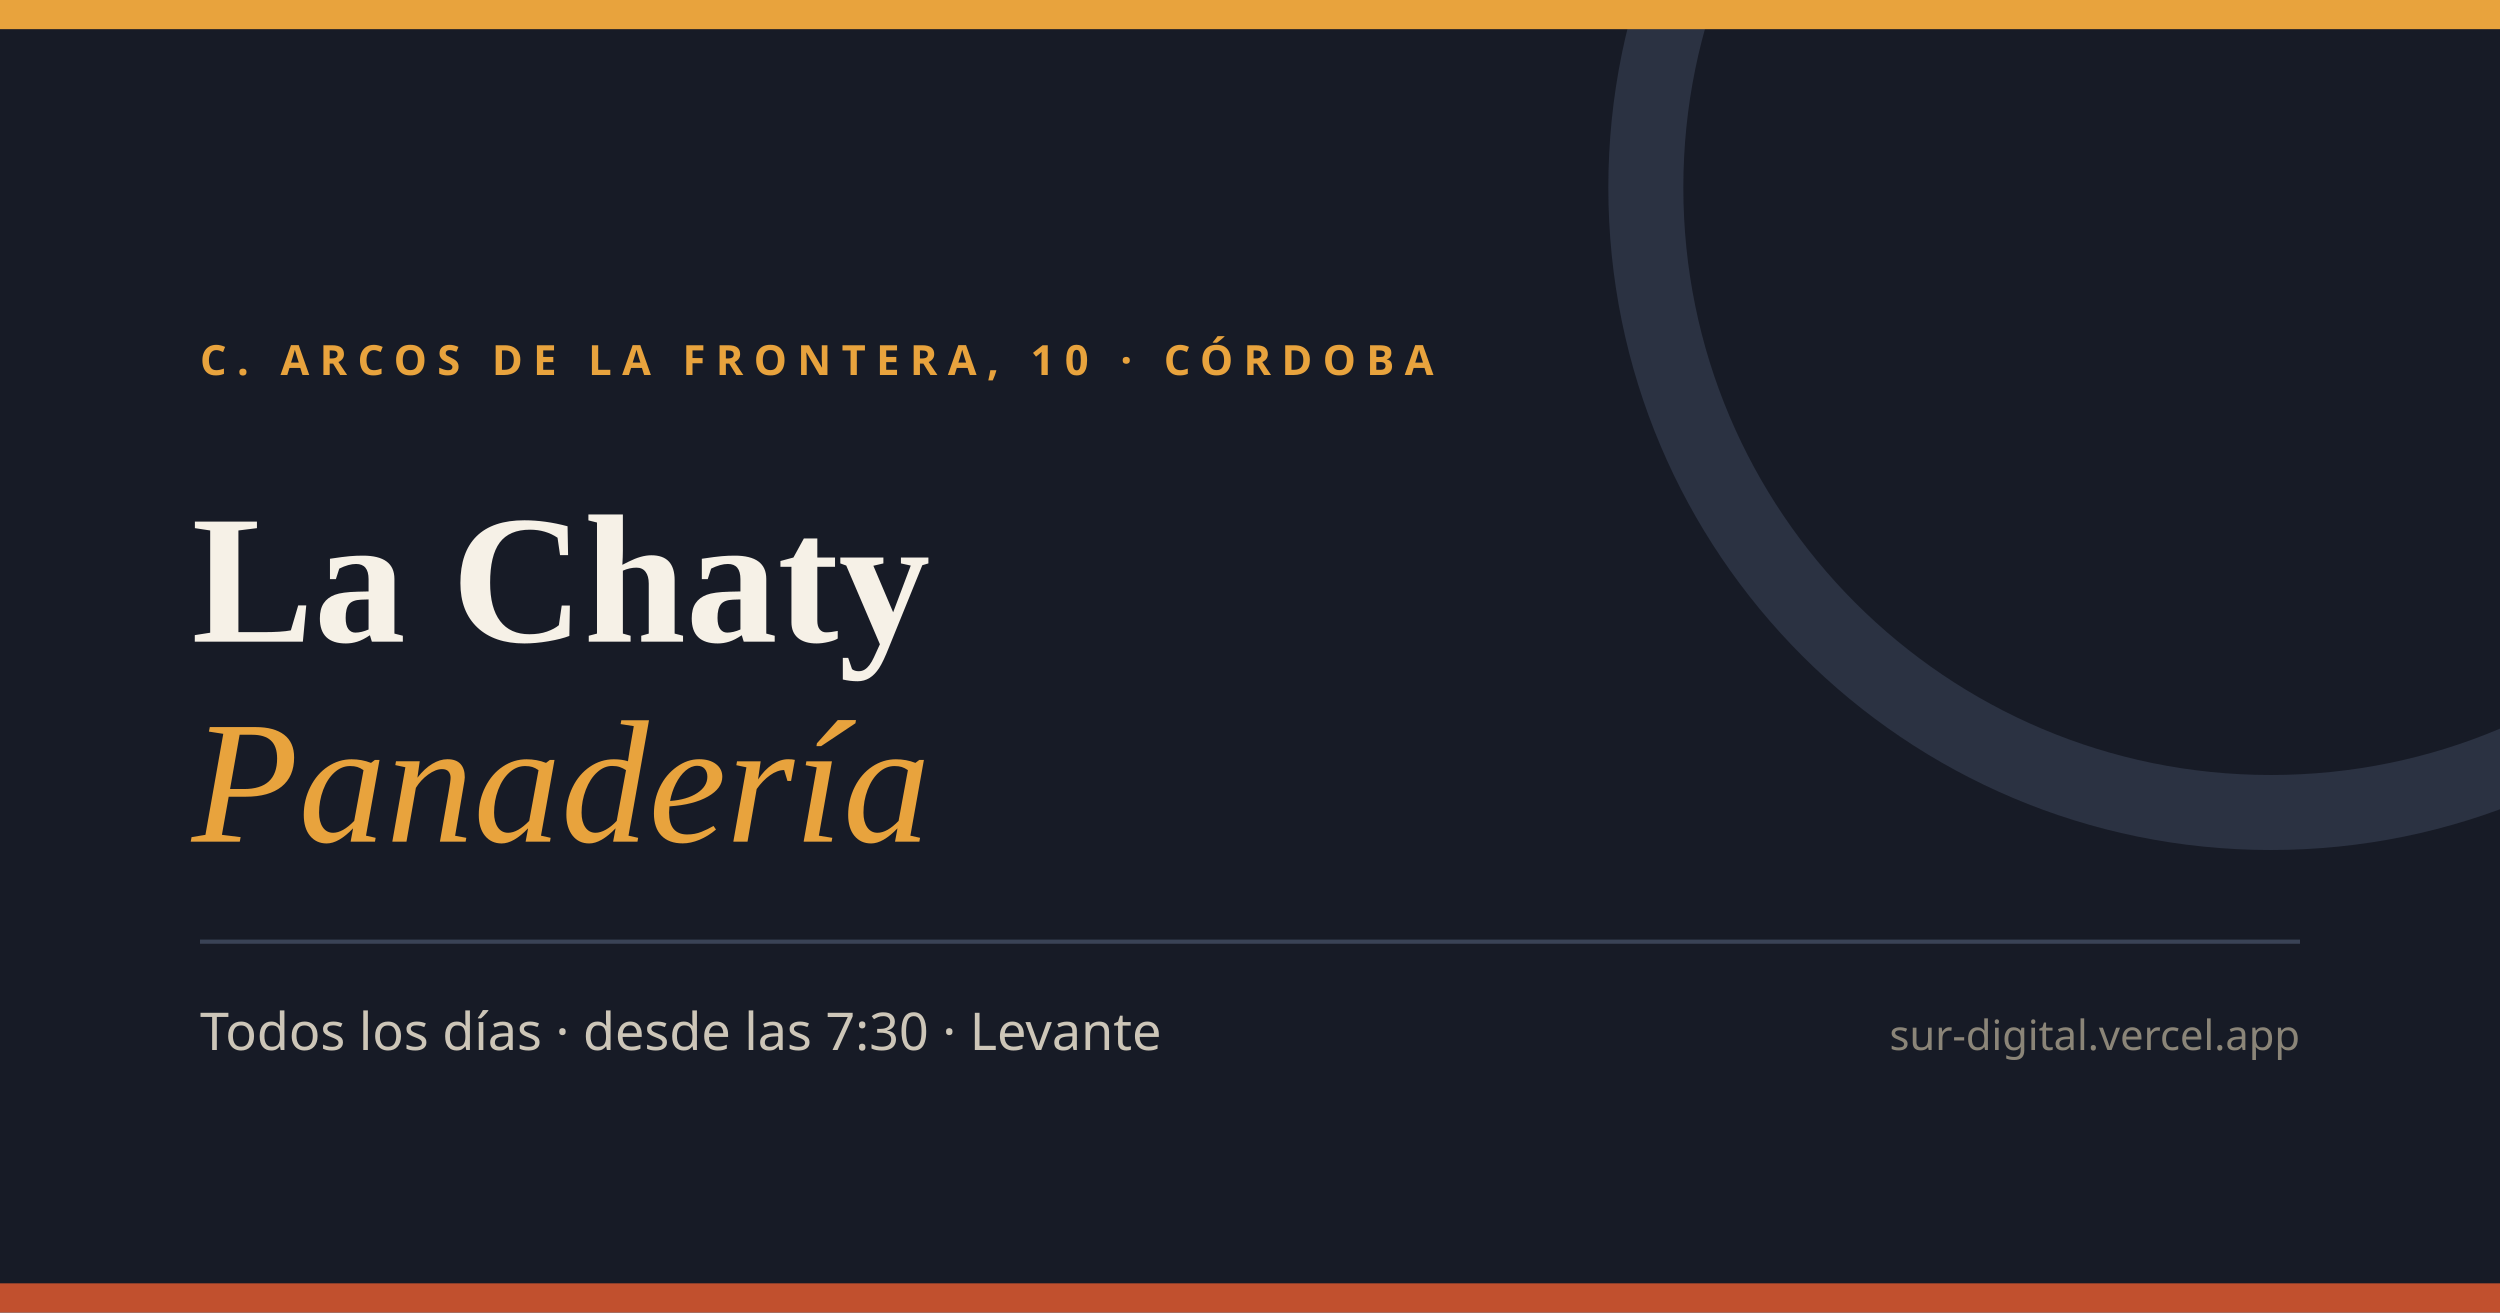
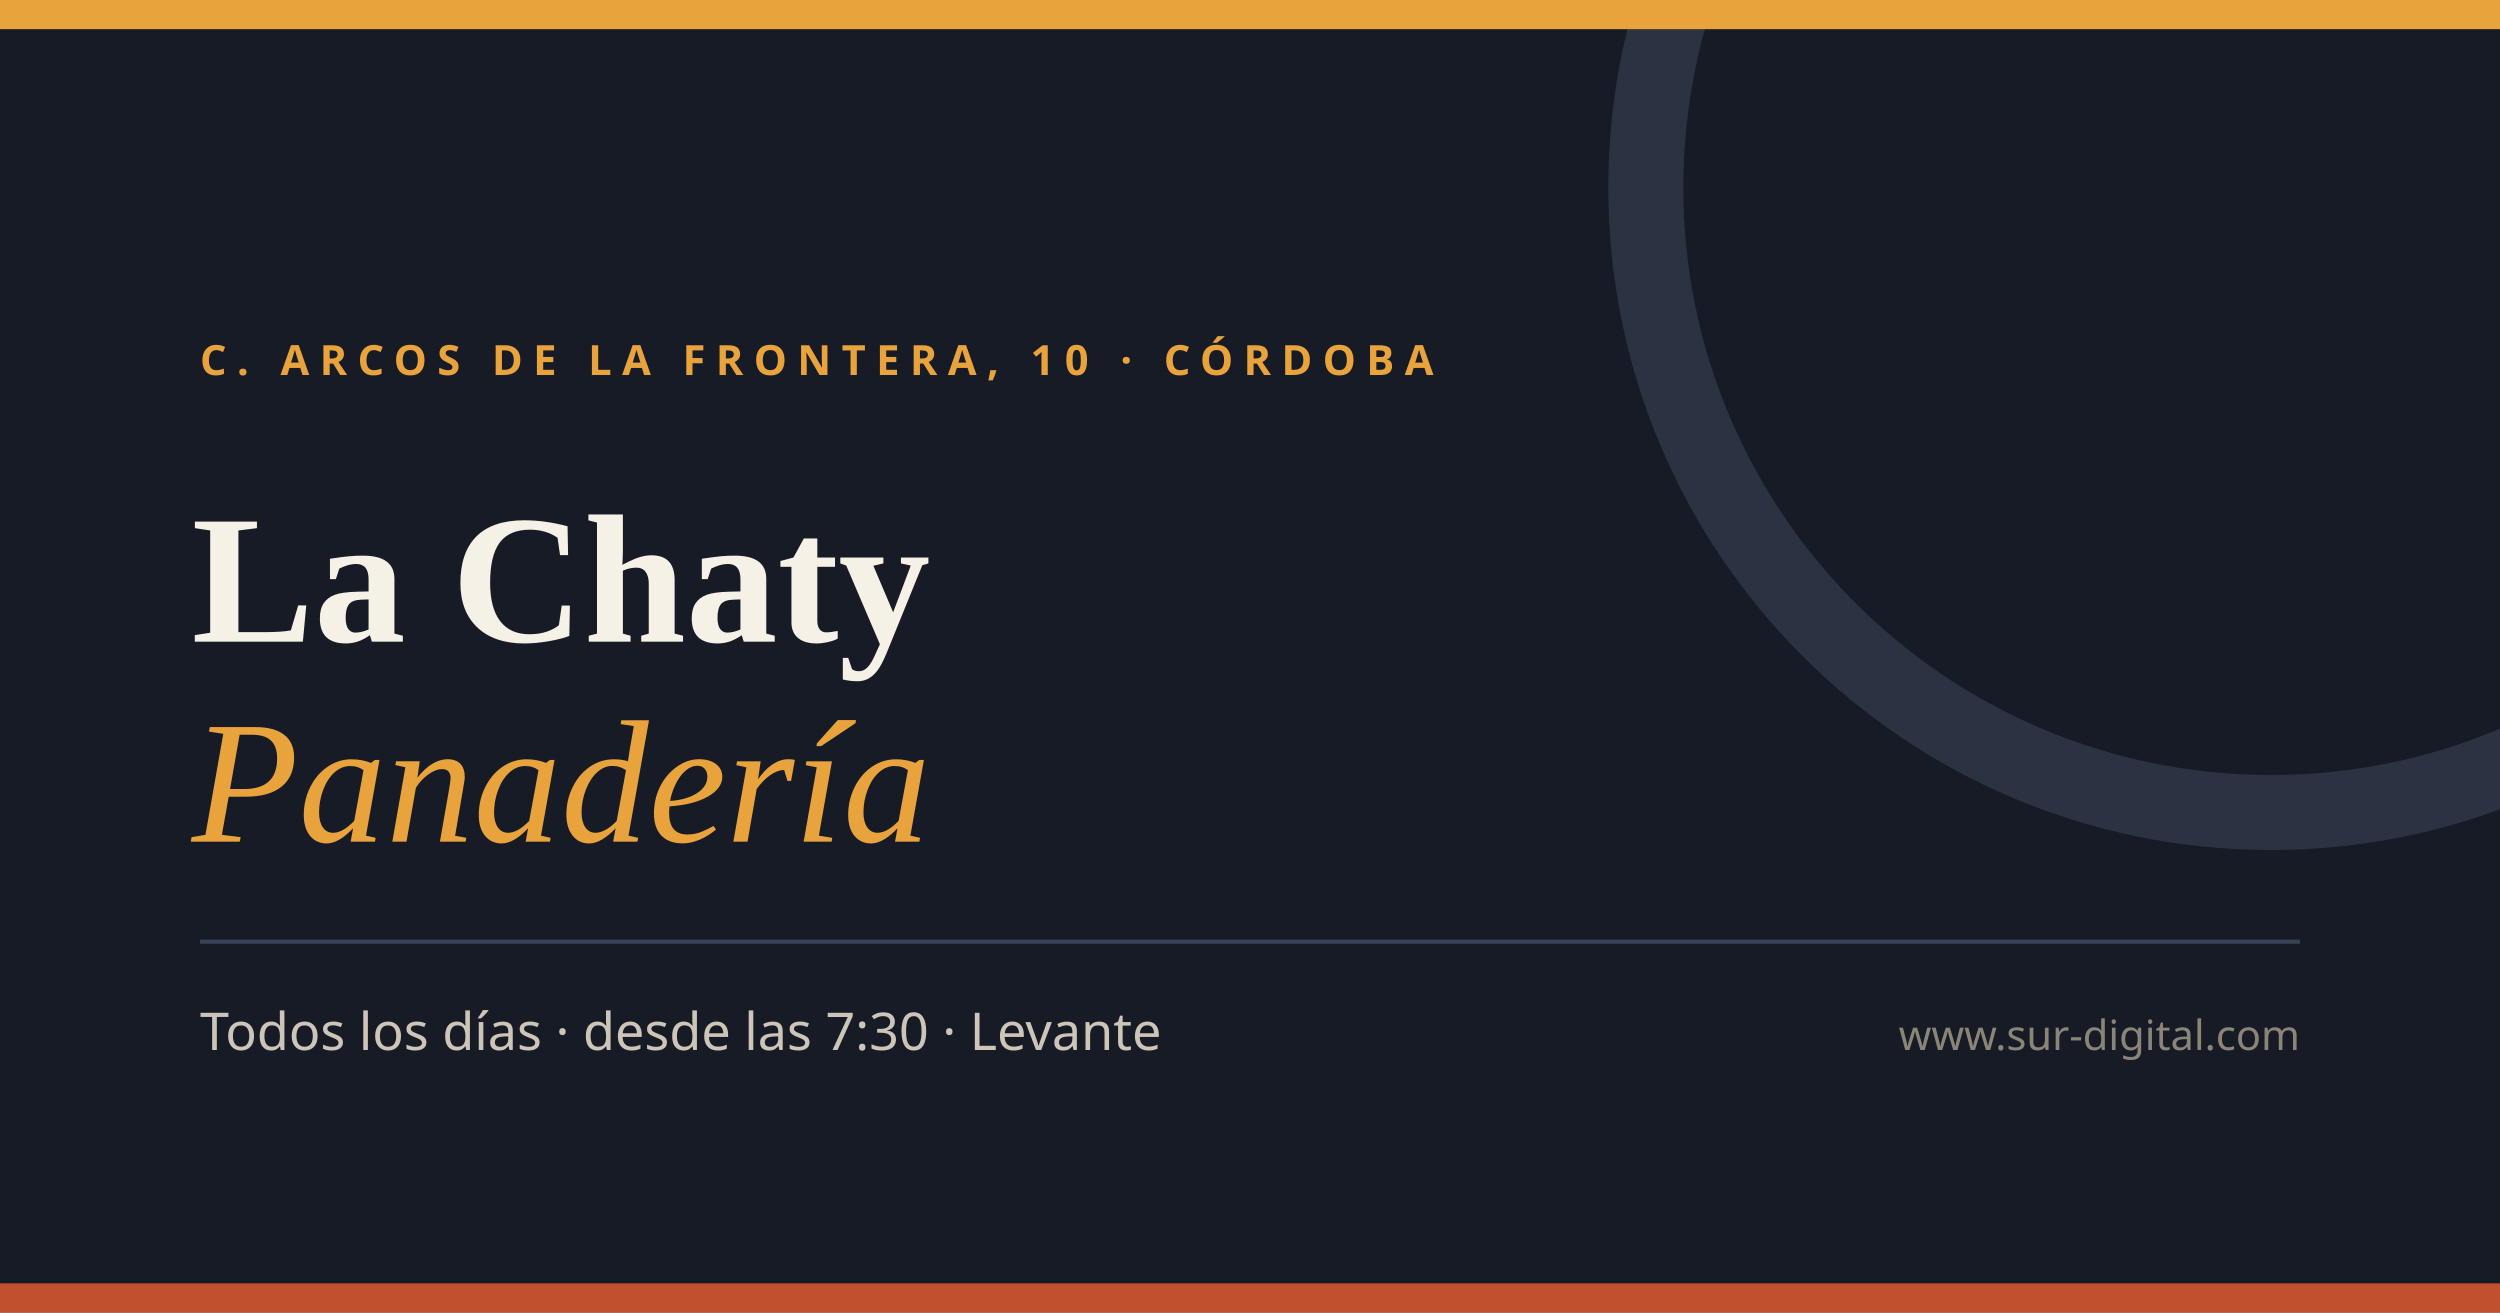
<svg xmlns="http://www.w3.org/2000/svg" width="1200" height="630" viewBox="0 0 1200 630">
  <rect width="1200" height="630" fill="#171b26" />
  <g fill="none" stroke="#2b3242" stroke-width="36">
    <circle cx="1090" cy="90" r="300" />
  </g>
  <rect x="0" y="0" width="1200" height="14" fill="#e8a33d" />
  <text x="96" y="180" fill="#e8a33d" font-family="Verdana, Geneva, sans-serif" font-size="20" font-weight="bold" letter-spacing="5">C. ARCOS DE LA FRONTERA, 10 · CÓRDOBA</text>
  <text x="92" y="308" fill="#f6f1e7" font-family="Georgia, 'Times New Roman', serif" font-size="88" font-weight="bold">La Chaty</text>
  <text x="92" y="404" fill="#e8a33d" font-family="Georgia, 'Times New Roman', serif" font-size="84" font-style="italic">Panadería</text>
  <line x1="96" y1="452" x2="1104" y2="452" stroke="#3a4356" stroke-width="2" />
  <text x="96" y="504" fill="#cdc6b8" font-family="Verdana, Geneva, sans-serif" font-size="25">Todos los días · desde las 7:30 · Levante</text>
-   <text x="1104" y="504" fill="#8b8578" font-family="Verdana, Geneva, sans-serif" font-size="20" text-anchor="end">sur-digital.vercel.app</text>
+   <text x="1104" y="504" fill="#8b8578" font-family="Verdana, Geneva, sans-serif" font-size="20" text-anchor="end">www.sur-digital.com</text>
  <rect x="0" y="616" width="1200" height="14" fill="#c1502e" />
</svg>
